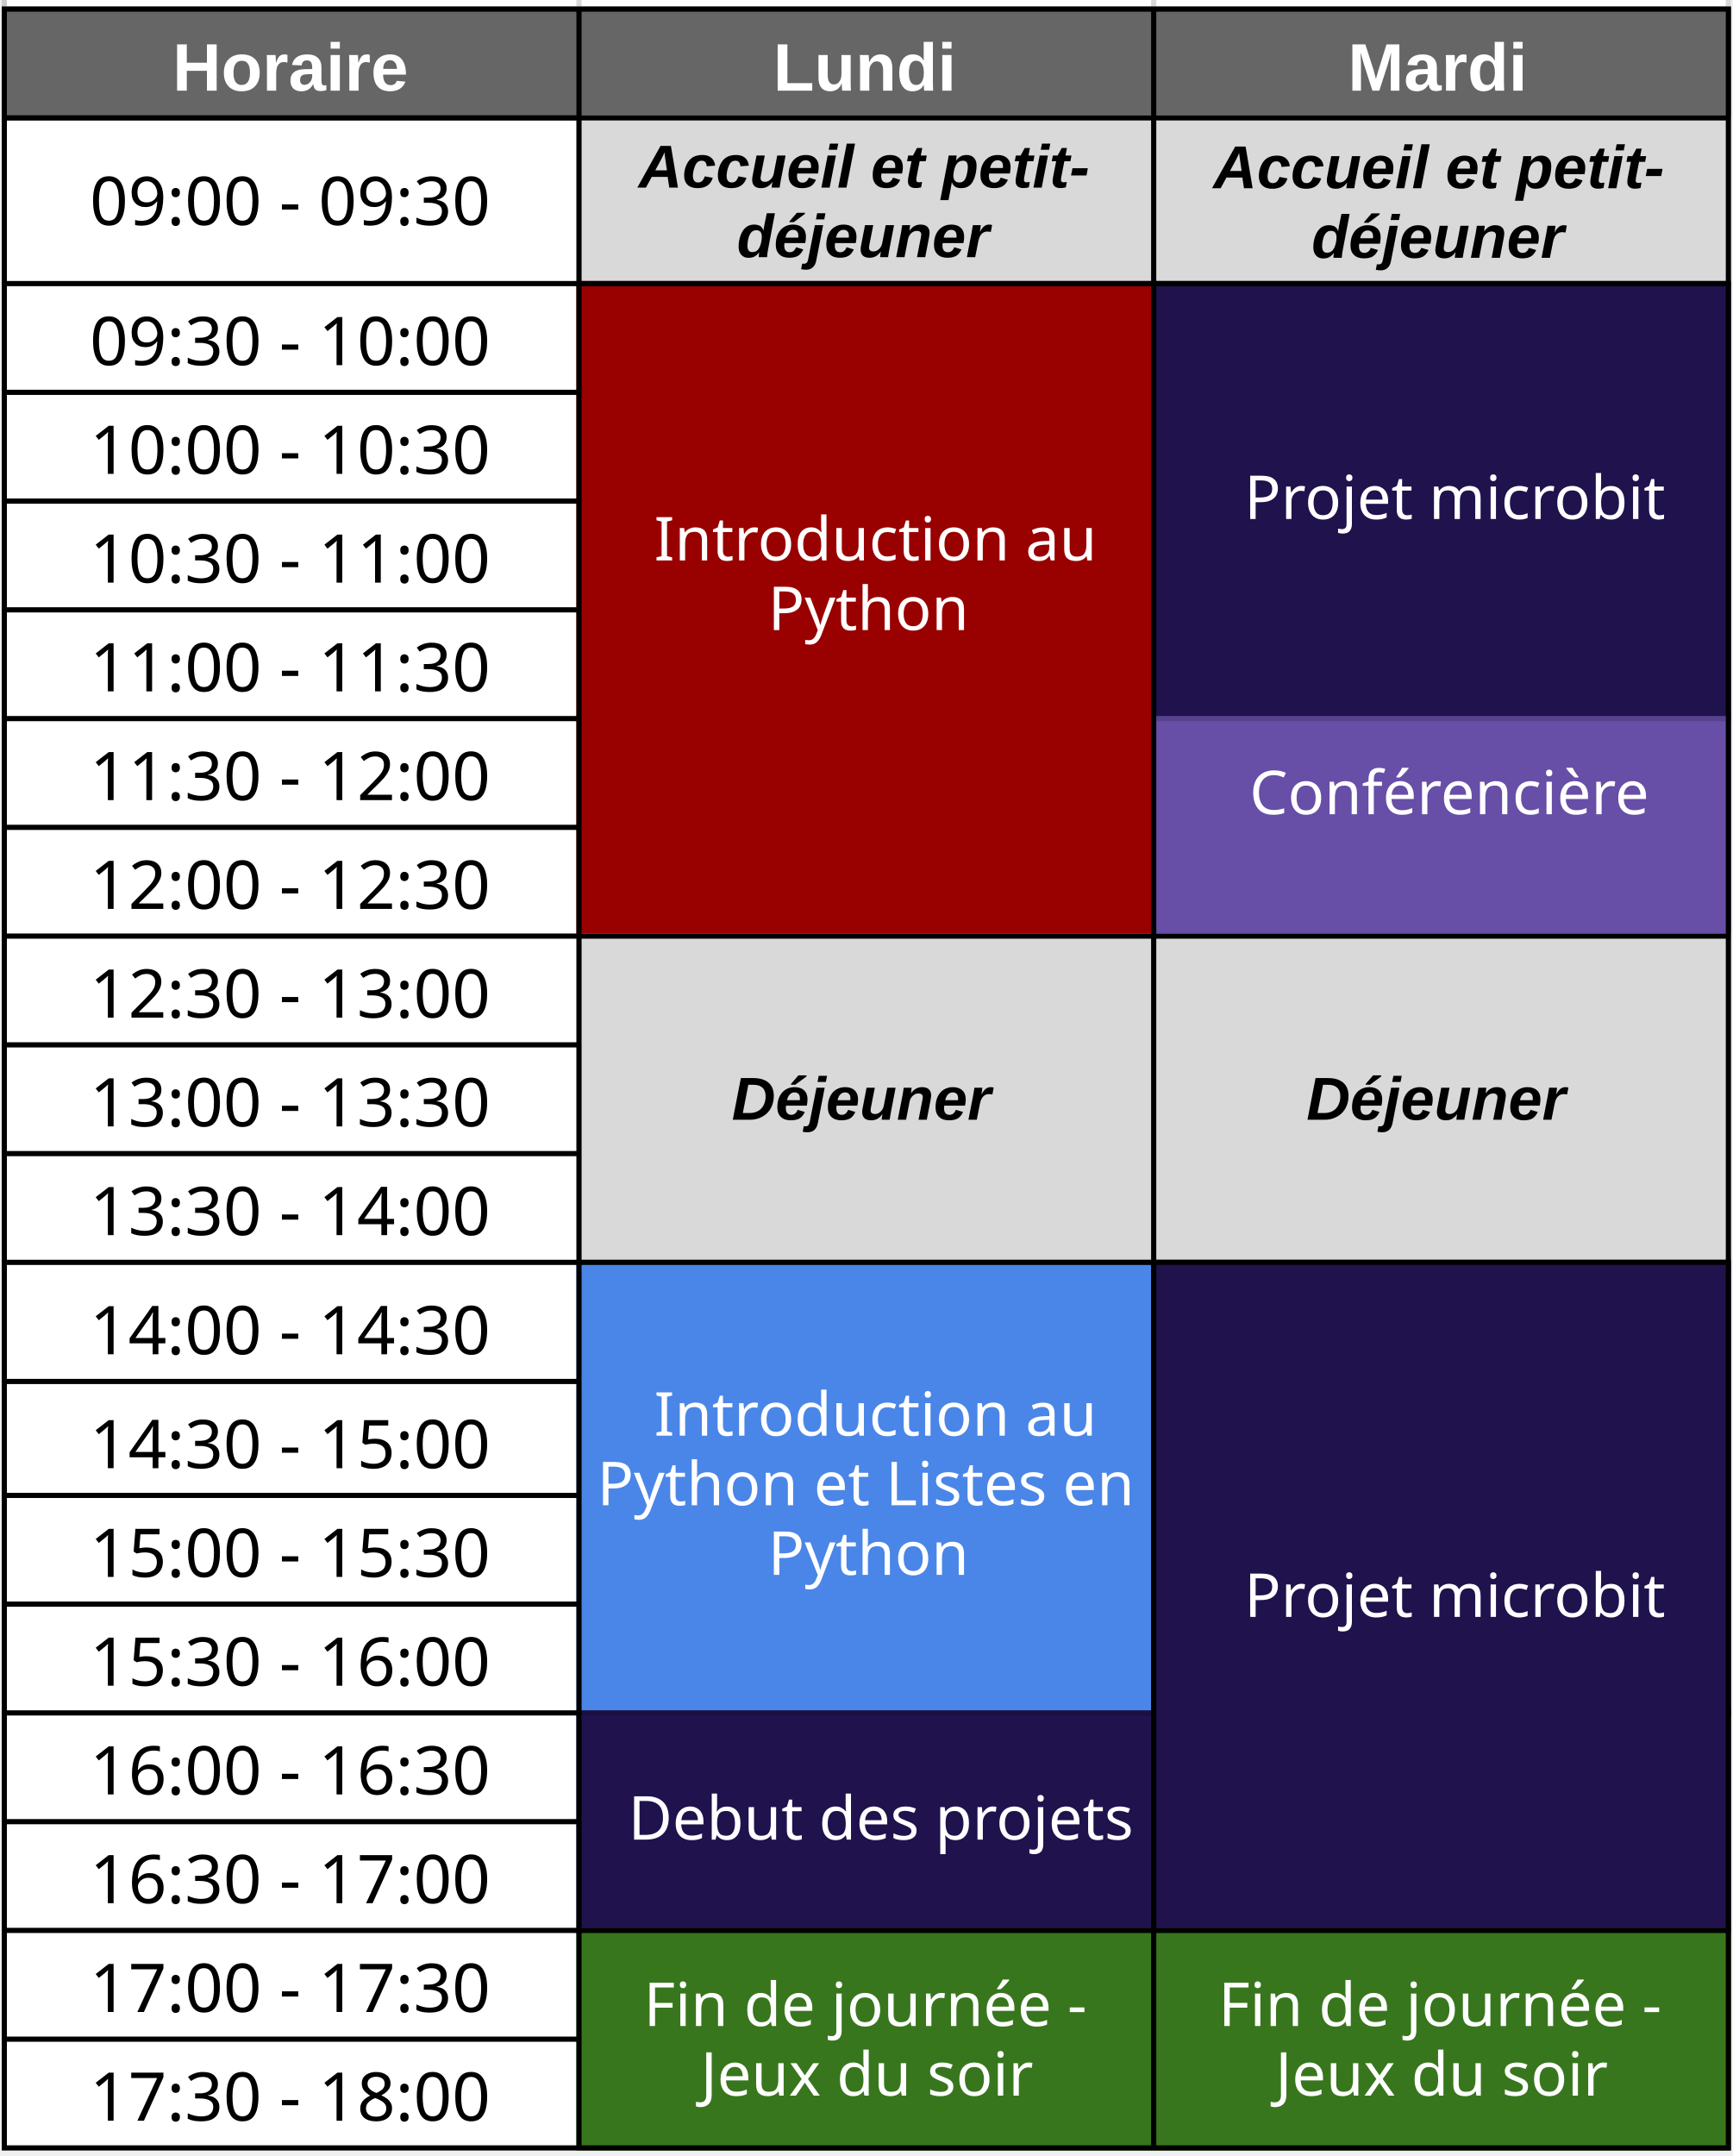
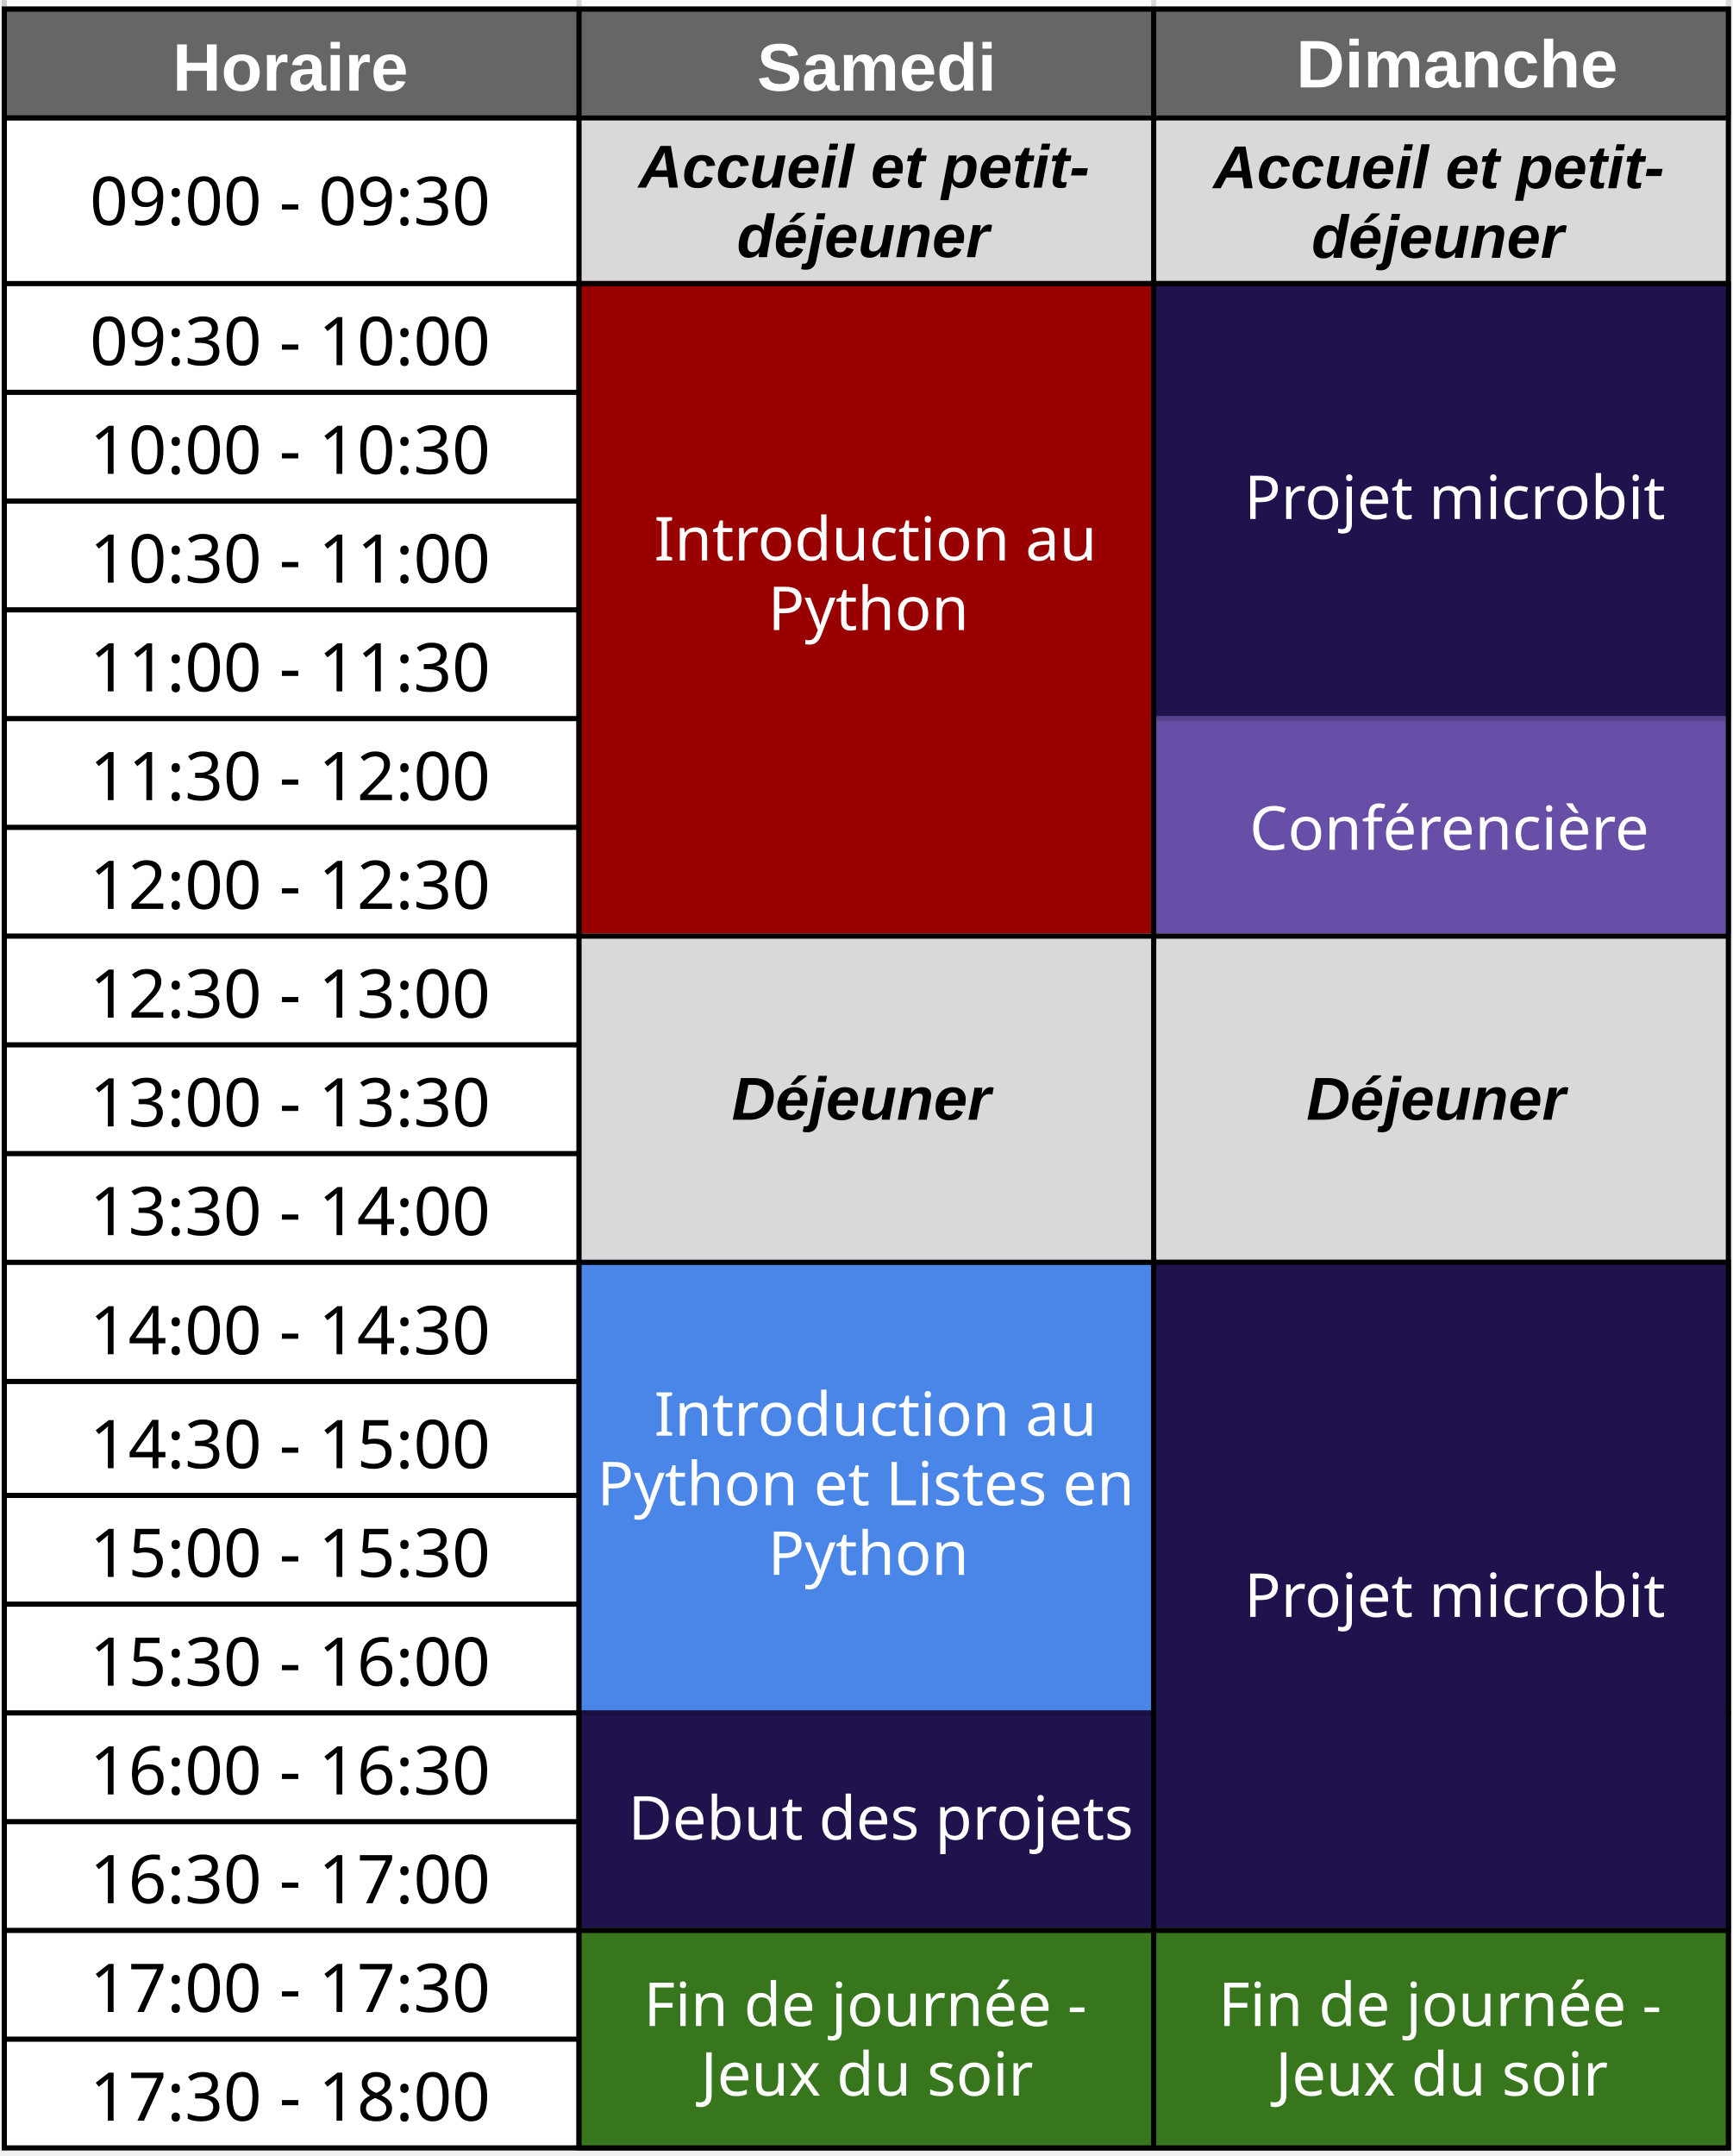
<svg xmlns="http://www.w3.org/2000/svg" version="1.1" id="svg2" xml:space="preserve" width="334.661" height="416.319" viewBox="0 0 334.661 416.319">
  <defs id="defs6">
    <clipPath clipPathUnits="userSpaceOnUse" id="clipPath18">
      <path d="M 0,0 H 252 V 402 H 0 Z" id="path16" />
    </clipPath>
    <clipPath clipPathUnits="userSpaceOnUse" id="clipPath22">
      <path d="M -2,-2 H 334 V 435 H -2 Z" id="path20" />
    </clipPath>
  </defs>
  <g id="g10" transform="matrix(1.333333,0,0,-1.333333,0,416.3187)">
    <g id="g12" transform="translate(-0.502,-75.705)">
      <g id="g14" />
      <g id="g222">
        <g clip-path="url(#clipPath18)" id="g220">
          <g transform="matrix(1,0,0,-1,0,402)" id="g218">
            <g transform="matrix(0.75,0,0,0.75,1.5,0)" id="g216">
              <g clip-path="url(#clipPath22)" id="g214">
                <path d="M 0,0 H 333 V 21 H 0 Z" style="fill:#ffffff;fill-opacity:1;fill-rule:nonzero;stroke:none" id="path24" />
                <path d="M 0,42 H 111 V 434 H 0 Z" style="fill:#ffffff;fill-opacity:1;fill-rule:nonzero;stroke:none" id="path26" />
                <path d="M -1,20 H 333 V 42 H -1 Z" style="fill:#666666;fill-opacity:1;fill-rule:nonzero;stroke:none" id="path28" />
                <path d="M 110,41 H 333 V 74 H 110 Z" style="fill:#d9d9d9;fill-opacity:1;fill-rule:nonzero;stroke:none" id="path30" />
                <path d="M 110,73 H 222 V 200 H 110 Z" style="fill:#990000;fill-opacity:1;fill-rule:nonzero;stroke:none" id="path32" />
                <path d="m 221,73 h 112 v 85 H 221 Z" style="fill:#20124d;fill-opacity:1;fill-rule:nonzero;stroke:none" id="path34" />
                <path d="m 221,157 h 112 v 43 H 221 Z" style="fill:#674ea7;fill-opacity:1;fill-rule:nonzero;stroke:none" id="path36" />
                <path d="m 110,199 h 223 v 64 H 110 Z" style="fill:#d9d9d9;fill-opacity:1;fill-rule:nonzero;stroke:none" id="path38" />
                <path d="m 110,262 h 112 v 88 H 110 Z" style="fill:#4a86e8;fill-opacity:1;fill-rule:nonzero;stroke:none" id="path40" />
                <path d="m 221,262 h 112 v 88 H 221 Z" style="fill:#20124d;fill-opacity:1;fill-rule:nonzero;stroke:none" id="path42" />
                <path d="m 110,349 h 223 v 43 H 110 Z" style="fill:#20124d;fill-opacity:1;fill-rule:nonzero;stroke:none" id="path44" />
                <path d="m 110,391 h 223 v 43 H 110 Z" style="fill:#38761d;fill-opacity:1;fill-rule:nonzero;stroke:none" id="path46" />
                <g id="g50">
                  <path d="M 0,0 V 0 20 H -1 V 0 Z m 111,0 v 0 20 h -1 V 0 Z m 111,0 v 0 20 h -1 V 0 Z M 111,349 v 0 h 110 v 1 H 111 Z M 333,0 v 0 20 h -1 V 0 Z M 222,157 v 0 h 110 v 1 H 222 Z M -1,-1 v 0 H 333 V 0 H -1 Z" style="fill:#000000;fill-opacity:0.149;fill-rule:nonzero;stroke:none" id="path48" />
                </g>
                <path d="M -0.5,20 V 434 M -1,94.5 h 112 m -112,21 h 112 m -112,21 h 112 m -112,21 h 112 m -112,21 h 112 m -112,42 h 112 m -112,21 h 112 m -112,44 h 112 m -112,22 h 112 m -112,21 h 112 m -112,21 h 112 m -112,21 h 112 m -112,42 H 111 M 110.5,20 V 434 M 221.5,20 V 434 M -1,20.5 h 334 m -334,21 h 334 m -334,32 h 334 m -334,126 h 334 m -334,63 h 334 m -334,129 h 334 m -334,42 H 333 M 332.5,20 v 414" style="fill:none;stroke:#000000;stroke-width:1;stroke-linecap:butt;stroke-linejoin:miter;stroke-miterlimit:10;stroke-dasharray:none;stroke-opacity:1" id="path52" />
                <text transform="translate(32,36.24512)" style="font-variant:normal;font-weight:bold;font-size:13px;font-family:Arial;-inkscape-font-specification:Arial-BoldMT;writing-mode:lr-tb;fill:#ffffff;fill-opacity:1;fill-rule:nonzero;stroke:none" id="text56">
                  <tspan x="0 9.386 17.316 22.373 29.601 33.202 38.259" y="0" id="tspan54">Horaire</tspan>
                </text>
-                 <text transform="translate(148,36.24512)" style="font-variant:normal;font-weight:bold;font-size:13px;font-family:Arial;-inkscape-font-specification:Arial-BoldMT;writing-mode:lr-tb;fill:#ffffff;fill-opacity:1;fill-rule:nonzero;stroke:none" id="text60">
-                   <tspan x="0 7.93 15.86 23.79 31.72" y="0" id="tspan58">Lundi</tspan>
+                 <text style="font-variant:normal;font-weight:bold;font-size:13px;font-family:Arial;-inkscape-font-specification:Arial-BoldMT;writing-mode:lr-tb;fill:#ffffff;fill-opacity:1;fill-rule:nonzero;stroke:none" id="text60" x="144.882" y="36.245">
+                   <tspan id="tspan58" x="144.882" y="36.245">Samedi</tspan>
                </text>
-                 <text transform="translate(259,36.24512)" style="font-variant:normal;font-weight:bold;font-size:13px;font-family:Arial;-inkscape-font-specification:Arial-BoldMT;writing-mode:lr-tb;fill:#ffffff;fill-opacity:1;fill-rule:nonzero;stroke:none" id="text64">
-                   <tspan x="0 10.829 18.057 23.114 31.044" y="0" id="tspan62">Mardi</tspan>
+                 <text style="font-variant:normal;font-weight:bold;font-size:13px;font-family:Arial;-inkscape-font-specification:Arial-BoldMT;writing-mode:lr-tb;fill:#ffffff;fill-opacity:1;fill-rule:nonzero;stroke:none" id="text64" x="249.021" y="35.621">
+                   <tspan id="tspan62" x="249.021" y="35.621">Dimanche</tspan>
                </text>
                <text transform="translate(16,62.19385)" style="font-variant:normal;font-weight:normal;font-size:13px;font-family:ArialMT;-inkscape-font-specification:ArialMT;writing-mode:lr-tb;fill:#000000;fill-opacity:1;fill-rule:nonzero;stroke:none" id="text68">
                  <tspan x="0 7.228 14.456 18.057 25.285 32.513 36.114 40.443 44.044 51.272 58.5 62.101 69.329" y="0" id="tspan66">09:00 - 09:30</tspan>
                </text>
                <text transform="translate(122,54.96274)" style="font-style:italic;font-variant:normal;font-weight:bold;font-size:11.7px;font-family:Arial;-inkscape-font-specification:Arial-BoldItalicMT;writing-mode:lr-tb;fill:#000000;fill-opacity:1;fill-rule:nonzero;stroke:none" id="text72">
                  <tspan x="0 8.447 14.953 21.458 28.595 35.1 38.341 41.582 44.823 51.328 55.224 58.465 65.602 72.107 76.003 79.244 83.14" y="0" id="tspan70">Accueil et petit-</tspan>
                </text>
                <text transform="translate(141,68.40222)" style="font-style:italic;font-variant:normal;font-weight:bold;font-size:11.7px;font-family:Arial;-inkscape-font-specification:Arial-BoldItalicMT;writing-mode:lr-tb;fill:#000000;fill-opacity:1;fill-rule:nonzero;stroke:none" id="text76">
                  <tspan x="0 7.137 13.642 16.883 23.388 30.525 37.662 44.167" y="0" id="tspan74">déjeuner</tspan>
                </text>
                <text transform="translate(233,55.08377)" style="font-style:italic;font-variant:normal;font-weight:bold;font-size:11.7px;font-family:Arial;-inkscape-font-specification:Arial-BoldItalicMT;writing-mode:lr-tb;fill:#000000;fill-opacity:1;fill-rule:nonzero;stroke:none" id="text80">
                  <tspan x="0 8.447 14.953 21.458 28.595 35.1 38.341 41.582 44.823 51.328 55.224 58.465 65.602 72.107 76.003 79.244 83.14" y="0" id="tspan78">Accueil et petit-</tspan>
                </text>
                <text transform="translate(252,68.52325)" style="font-style:italic;font-variant:normal;font-weight:bold;font-size:11.7px;font-family:Arial;-inkscape-font-specification:Arial-BoldItalicMT;writing-mode:lr-tb;fill:#000000;fill-opacity:1;fill-rule:nonzero;stroke:none" id="text84">
                  <tspan x="0 7.137 13.642 16.883 23.388 30.525 37.662 44.167" y="0" id="tspan82">déjeuner</tspan>
                </text>
                <text transform="translate(16,89.24512)" style="font-variant:normal;font-weight:normal;font-size:13px;font-family:ArialMT;-inkscape-font-specification:ArialMT;writing-mode:lr-tb;fill:#000000;fill-opacity:1;fill-rule:nonzero;stroke:none" id="text88">
                  <tspan x="0 7.228 14.456 18.057 25.285 32.513 36.114 40.443 44.044 51.272 58.5 62.101 69.329" y="0" id="tspan86">09:30 - 10:00</tspan>
                </text>
                <text transform="translate(125,126.9627)" style="font-variant:normal;font-weight:normal;font-size:11.7px;font-family:ArialMT;-inkscape-font-specification:ArialMT;writing-mode:lr-tb;fill:#ffffff;fill-opacity:1;fill-rule:nonzero;stroke:none" id="text92">
                  <tspan x="0 3.241 9.746 12.987 16.883 23.388 29.893 36.399 42.249 45.49 48.087 54.592 61.097 64.338 70.843 77.349" y="0" id="tspan90">Introduction au </tspan>
                </text>
                <text transform="translate(147,140.4022)" style="font-variant:normal;font-weight:normal;font-size:11.7px;font-family:ArialMT;-inkscape-font-specification:ArialMT;writing-mode:lr-tb;fill:#ffffff;fill-opacity:1;fill-rule:nonzero;stroke:none" id="text96">
                  <tspan x="0 7.792 13.642 16.883 23.388 29.893" y="0" id="tspan94">Python</tspan>
                </text>
                <text transform="translate(239,118.9627)" style="font-variant:normal;font-weight:normal;font-size:11.7px;font-family:ArialMT;-inkscape-font-specification:ArialMT;writing-mode:lr-tb;fill:#ffffff;fill-opacity:1;fill-rule:nonzero;stroke:none" id="text100">
                  <tspan x="0 7.792 11.688 18.194 20.791 27.296 30.537 33.778 43.524 46.121 51.971 55.867 62.373 68.878 71.475" y="0" id="tspan98">Projet microbit</tspan>
                </text>
                <text transform="translate(16,110.2451)" style="font-variant:normal;font-weight:normal;font-size:13px;font-family:ArialMT;-inkscape-font-specification:ArialMT;writing-mode:lr-tb;fill:#000000;fill-opacity:1;fill-rule:nonzero;stroke:none" id="text104">
                  <tspan x="0 7.228 14.456 18.057 25.285 32.513 36.114 40.443 44.044 51.272 58.5 62.101 69.329" y="0" id="tspan102">10:00 - 10:30</tspan>
                </text>
                <text transform="translate(16,131.2451)" style="font-variant:normal;font-weight:normal;font-size:13px;font-family:ArialMT;-inkscape-font-specification:ArialMT;writing-mode:lr-tb;fill:#000000;fill-opacity:1;fill-rule:nonzero;stroke:none" id="text108">
                  <tspan x="0 7.228 14.456 18.057 25.285 32.513 36.114 40.443 44.044 51.272 58.5 62.101 69.329" y="0" id="tspan106">10:30 - 11:00</tspan>
                </text>
                <text transform="translate(16,152.2451)" style="font-variant:normal;font-weight:normal;font-size:13px;font-family:ArialMT;-inkscape-font-specification:ArialMT;writing-mode:lr-tb;fill:#000000;fill-opacity:1;fill-rule:nonzero;stroke:none" id="text112">
                  <tspan x="0 7.228 14.456 18.057 25.285 32.513 36.114 40.443 44.044 51.272 58.5 62.101 69.329" y="0" id="tspan110">11:00 - 11:30</tspan>
                </text>
                <text transform="translate(16,173.2451)" style="font-variant:normal;font-weight:normal;font-size:13px;font-family:ArialMT;-inkscape-font-specification:ArialMT;writing-mode:lr-tb;fill:#000000;fill-opacity:1;fill-rule:nonzero;stroke:none" id="text116">
                  <tspan x="0 7.228 14.456 18.057 25.285 32.513 36.114 40.443 44.044 51.272 58.5 62.101 69.329" y="0" id="tspan114">11:30 - 12:00</tspan>
                </text>
-                 <text transform="translate(240,175.9627)" style="font-variant:normal;font-weight:normal;font-size:11.7px;font-family:ArialMT;-inkscape-font-specification:ArialMT;writing-mode:lr-tb;fill:#ffffff;fill-opacity:1;fill-rule:nonzero;stroke:none" id="text120">
-                   <tspan x="0 8.447 14.953 21.458 24.699 31.204 35.1 41.605 48.11 53.96 56.558 63.063 66.959" y="0" id="tspan118">Conférencière</tspan>
+                 <text style="font-variant:normal;font-weight:normal;font-size:11.7px;font-family:ArialMT;-inkscape-font-specification:ArialMT;writing-mode:lr-tb;fill:#ffffff;fill-opacity:1;fill-rule:nonzero;stroke:none" id="text120" x="240" y="182.823">
+                   <tspan x="240 248.447 254.953 261.458 264.699 271.204 275.1 281.605 288.11 293.96 296.558 303.063 306.959" y="182.823" id="tspan118">Conférencière</tspan>
                </text>
                <text transform="translate(16,194.2451)" style="font-variant:normal;font-weight:normal;font-size:13px;font-family:ArialMT;-inkscape-font-specification:ArialMT;writing-mode:lr-tb;fill:#000000;fill-opacity:1;fill-rule:nonzero;stroke:none" id="text124">
                  <tspan x="0 7.228 14.456 18.057 25.285 32.513 36.114 40.443 44.044 51.272 58.5 62.101 69.329" y="0" id="tspan122">12:00 - 12:30</tspan>
                </text>
                <text transform="translate(16,215.2451)" style="font-variant:normal;font-weight:normal;font-size:13px;font-family:ArialMT;-inkscape-font-specification:ArialMT;writing-mode:lr-tb;fill:#000000;fill-opacity:1;fill-rule:nonzero;stroke:none" id="text128">
                  <tspan x="0 7.228 14.456 18.057 25.285 32.513 36.114 40.443 44.044 51.272 58.5 62.101 69.329" y="0" id="tspan126">12:30 - 13:00</tspan>
                </text>
                <text transform="translate(140,234.9627)" style="font-style:italic;font-variant:normal;font-weight:bold;font-size:11.7px;font-family:Arial;-inkscape-font-specification:Arial-BoldItalicMT;writing-mode:lr-tb;fill:#000000;fill-opacity:1;fill-rule:nonzero;stroke:none" id="text132">
                  <tspan x="0 8.447 14.953 18.194 24.699 31.836 38.973 45.478" y="0" id="tspan130">Déjeuner</tspan>
                </text>
                <text transform="translate(251,234.9627)" style="font-style:italic;font-variant:normal;font-weight:bold;font-size:11.7px;font-family:Arial;-inkscape-font-specification:Arial-BoldItalicMT;writing-mode:lr-tb;fill:#000000;fill-opacity:1;fill-rule:nonzero;stroke:none" id="text136">
                  <tspan x="0 8.447 14.953 18.194 24.699 31.836 38.973 45.478" y="0" id="tspan134">Déjeuner</tspan>
                </text>
                <text transform="translate(16,236.2451)" style="font-variant:normal;font-weight:normal;font-size:13px;font-family:ArialMT;-inkscape-font-specification:ArialMT;writing-mode:lr-tb;fill:#000000;fill-opacity:1;fill-rule:nonzero;stroke:none" id="text140">
                  <tspan x="0 7.228 14.456 18.057 25.285 32.513 36.114 40.443 44.044 51.272 58.5 62.101 69.329" y="0" id="tspan138">13:00 - 13:30</tspan>
                </text>
                <text transform="translate(16,257.2451)" style="font-variant:normal;font-weight:normal;font-size:13px;font-family:ArialMT;-inkscape-font-specification:ArialMT;writing-mode:lr-tb;fill:#000000;fill-opacity:1;fill-rule:nonzero;stroke:none" id="text144">
                  <tspan x="0 7.228 14.456 18.057 25.285 32.513 36.114 40.443 44.044 51.272 58.5 62.101 69.329" y="0" id="tspan142">13:30 - 14:00</tspan>
                </text>
                <text transform="translate(16,280.2451)" style="font-variant:normal;font-weight:normal;font-size:13px;font-family:ArialMT;-inkscape-font-specification:ArialMT;writing-mode:lr-tb;fill:#000000;fill-opacity:1;fill-rule:nonzero;stroke:none" id="text148">
                  <tspan x="0 7.228 14.456 18.057 25.285 32.513 36.114 40.443 44.044 51.272 58.5 62.101 69.329" y="0" id="tspan146">14:00 - 14:30</tspan>
                </text>
                <text transform="translate(125,295.9627)" style="font-variant:normal;font-weight:normal;font-size:11.7px;font-family:ArialMT;-inkscape-font-specification:ArialMT;writing-mode:lr-tb;fill:#ffffff;fill-opacity:1;fill-rule:nonzero;stroke:none" id="text152">
                  <tspan x="0 3.241 9.746 12.987 16.883 23.388 29.893 36.399 42.249 45.49 48.087 54.592 61.097 64.338 70.843 77.349" y="0" id="tspan150">Introduction au </tspan>
                </text>
                <text transform="translate(114,309.4022)" style="font-variant:normal;font-weight:normal;font-size:11.7px;font-family:ArialMT;-inkscape-font-specification:ArialMT;writing-mode:lr-tb;fill:#ffffff;fill-opacity:1;fill-rule:nonzero;stroke:none" id="text156">
                  <tspan x="0 7.792 13.642 16.883 23.388 29.893 36.399 39.64 46.145 49.386 52.627 59.132 61.729 67.579 70.82 77.325 83.175 86.416 92.921 99.427" y="0" id="tspan154">Python et Listes en </tspan>
                </text>
                <text transform="translate(147,322.8417)" style="font-variant:normal;font-weight:normal;font-size:11.7px;font-family:ArialMT;-inkscape-font-specification:ArialMT;writing-mode:lr-tb;fill:#ffffff;fill-opacity:1;fill-rule:nonzero;stroke:none" id="text160">
                  <tspan x="0 7.792 13.642 16.883 23.388 29.893" y="0" id="tspan158">Python</tspan>
                </text>
                <text transform="translate(239,330.9627)" style="font-variant:normal;font-weight:normal;font-size:11.7px;font-family:ArialMT;-inkscape-font-specification:ArialMT;writing-mode:lr-tb;fill:#ffffff;fill-opacity:1;fill-rule:nonzero;stroke:none" id="text164">
                  <tspan x="0 7.792 11.688 18.194 20.791 27.296 30.537 33.778 43.524 46.121 51.971 55.867 62.373 68.878 71.475" y="0" id="tspan162">Projet microbit</tspan>
                </text>
                <text transform="translate(16,302.2451)" style="font-variant:normal;font-weight:normal;font-size:13px;font-family:ArialMT;-inkscape-font-specification:ArialMT;writing-mode:lr-tb;fill:#000000;fill-opacity:1;fill-rule:nonzero;stroke:none" id="text168">
                  <tspan x="0 7.228 14.456 18.057 25.285 32.513 36.114 40.443 44.044 51.272 58.5 62.101 69.329" y="0" id="tspan166">14:30 - 15:00</tspan>
                </text>
                <text transform="translate(16,323.2451)" style="font-variant:normal;font-weight:normal;font-size:13px;font-family:ArialMT;-inkscape-font-specification:ArialMT;writing-mode:lr-tb;fill:#000000;fill-opacity:1;fill-rule:nonzero;stroke:none" id="text172">
                  <tspan x="0 7.228 14.456 18.057 25.285 32.513 36.114 40.443 44.044 51.272 58.5 62.101 69.329" y="0" id="tspan170">15:00 - 15:30</tspan>
                </text>
                <text transform="translate(16,344.2451)" style="font-variant:normal;font-weight:normal;font-size:13px;font-family:ArialMT;-inkscape-font-specification:ArialMT;writing-mode:lr-tb;fill:#000000;fill-opacity:1;fill-rule:nonzero;stroke:none" id="text176">
                  <tspan x="0 7.228 14.456 18.057 25.285 32.513 36.114 40.443 44.044 51.272 58.5 62.101 69.329" y="0" id="tspan174">15:30 - 16:00</tspan>
                </text>
                <text transform="translate(16,365.2451)" style="font-variant:normal;font-weight:normal;font-size:13px;font-family:ArialMT;-inkscape-font-specification:ArialMT;writing-mode:lr-tb;fill:#000000;fill-opacity:1;fill-rule:nonzero;stroke:none" id="text180">
                  <tspan x="0 7.228 14.456 18.057 25.285 32.513 36.114 40.443 44.044 51.272 58.5 62.101 69.329" y="0" id="tspan178">16:00 - 16:30</tspan>
                </text>
                <text transform="translate(120,373.9627)" style="font-variant:normal;font-weight:normal;font-size:11.7px;font-family:ArialMT;-inkscape-font-specification:ArialMT;writing-mode:lr-tb;fill:#ffffff;fill-opacity:1;fill-rule:nonzero;stroke:none" id="text184">
                  <tspan x="0 8.447 14.953 21.458 27.963 31.204 34.445 40.95 47.455 53.305 56.546 63.051 66.947 73.453 76.05 82.555 85.796" y="0" id="tspan182">Debut des projets</tspan>
                </text>
                <text transform="translate(16,386.2451)" style="font-variant:normal;font-weight:normal;font-size:13px;font-family:ArialMT;-inkscape-font-specification:ArialMT;writing-mode:lr-tb;fill:#000000;fill-opacity:1;fill-rule:nonzero;stroke:none" id="text188">
                  <tspan x="0 7.228 14.456 18.057 25.285 32.513 36.114 40.443 44.044 51.272 58.5 62.101 69.329" y="0" id="tspan186">16:30 - 17:00</tspan>
                </text>
                <text transform="translate(16,407.2451)" style="font-variant:normal;font-weight:normal;font-size:13px;font-family:ArialMT;-inkscape-font-specification:ArialMT;writing-mode:lr-tb;fill:#000000;fill-opacity:1;fill-rule:nonzero;stroke:none" id="text192">
                  <tspan x="0 7.228 14.456 18.057 25.285 32.513 36.114 40.443 44.044 51.272 58.5 62.101 69.329" y="0" id="tspan190">17:00 - 17:30</tspan>
                </text>
                <text transform="translate(123,409.9627)" style="font-variant:normal;font-weight:normal;font-size:11.7px;font-family:ArialMT;-inkscape-font-specification:ArialMT;writing-mode:lr-tb;fill:#ffffff;fill-opacity:1;fill-rule:nonzero;stroke:none" id="text196">
                  <tspan x="0 7.137 9.734 16.24 19.48 25.986 32.491 35.732 38.329 44.834 51.34 55.236 61.741 68.246 74.751 77.992 81.888" y="0" id="tspan194">Fin de journée - </tspan>
                </text>
                <text transform="translate(134,423.4022)" style="font-variant:normal;font-weight:normal;font-size:11.7px;font-family:ArialMT;-inkscape-font-specification:ArialMT;writing-mode:lr-tb;fill:#ffffff;fill-opacity:1;fill-rule:nonzero;stroke:none" id="text200">
                  <tspan x="0 5.85 12.355 18.86 24.71 27.951 34.457 40.962 44.203 50.053 56.558 59.155" y="0" id="tspan198">Jeux du soir</tspan>
                </text>
                <text transform="translate(234,409.9627)" style="font-variant:normal;font-weight:normal;font-size:11.7px;font-family:ArialMT;-inkscape-font-specification:ArialMT;writing-mode:lr-tb;fill:#ffffff;fill-opacity:1;fill-rule:nonzero;stroke:none" id="text204">
                  <tspan x="0 7.137 9.734 16.24 19.48 25.986 32.491 35.732 38.329 44.834 51.34 55.236 61.741 68.246 74.751 77.992 81.888" y="0" id="tspan202">Fin de journée - </tspan>
                </text>
                <text transform="translate(245,423.4022)" style="font-variant:normal;font-weight:normal;font-size:11.7px;font-family:ArialMT;-inkscape-font-specification:ArialMT;writing-mode:lr-tb;fill:#ffffff;fill-opacity:1;fill-rule:nonzero;stroke:none" id="text208">
                  <tspan x="0 5.85 12.355 18.86 24.71 27.951 34.457 40.962 44.203 50.053 56.558 59.155" y="0" id="tspan206">Jeux du soir</tspan>
                </text>
                <text transform="translate(16,428.2451)" style="font-variant:normal;font-weight:normal;font-size:13px;font-family:ArialMT;-inkscape-font-specification:ArialMT;writing-mode:lr-tb;fill:#000000;fill-opacity:1;fill-rule:nonzero;stroke:none" id="text212">
                  <tspan x="0 7.228 14.456 18.057 25.285 32.513 36.114 40.443 44.044 51.272 58.5 62.101 69.329" y="0" id="tspan210">17:30 - 18:00</tspan>
                </text>
              </g>
            </g>
          </g>
        </g>
      </g>
    </g>
  </g>
</svg>
